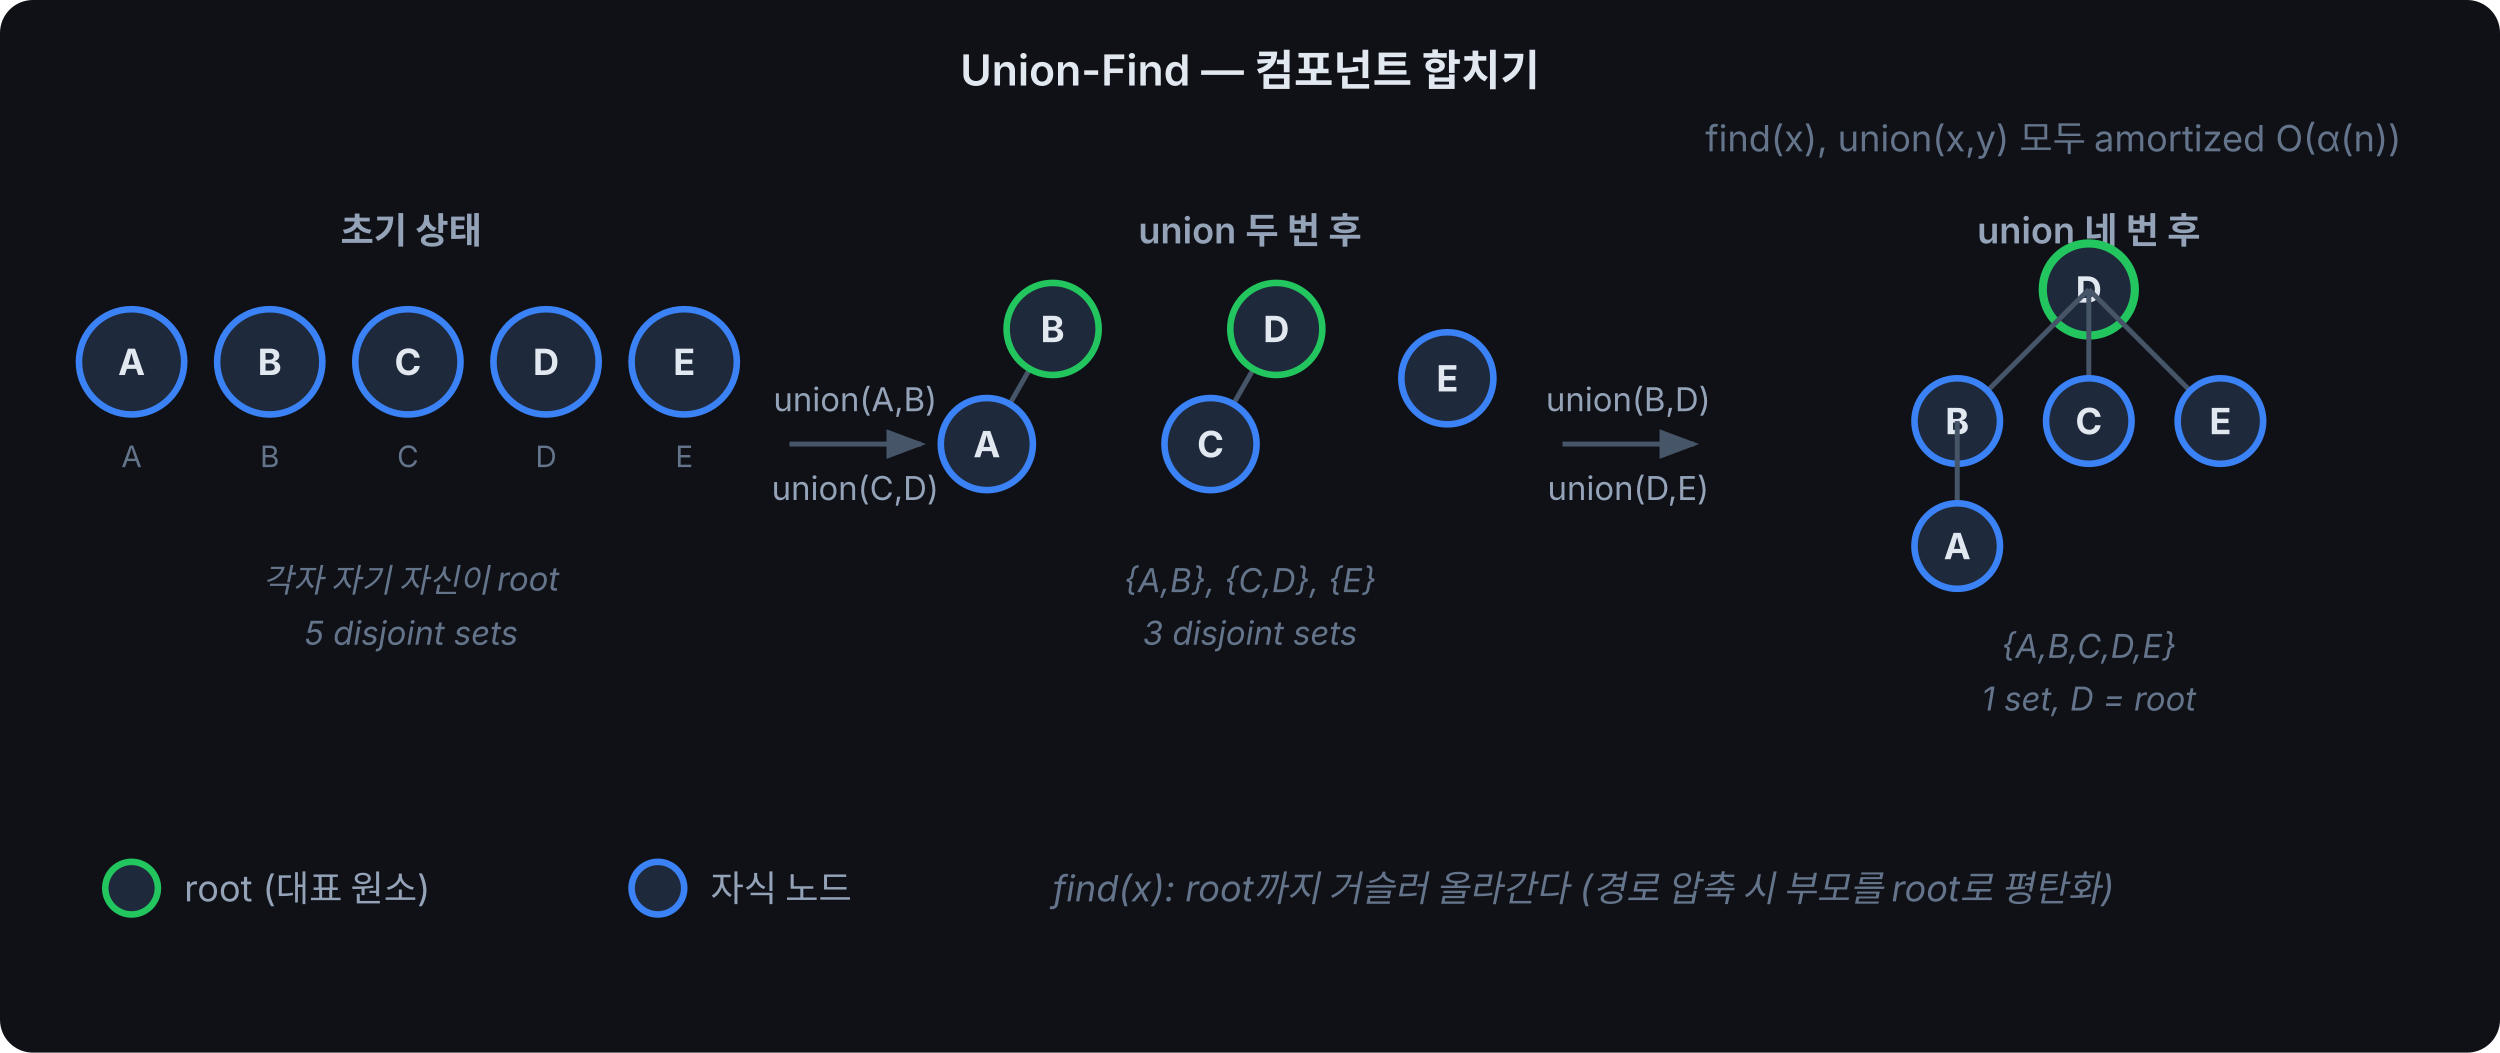
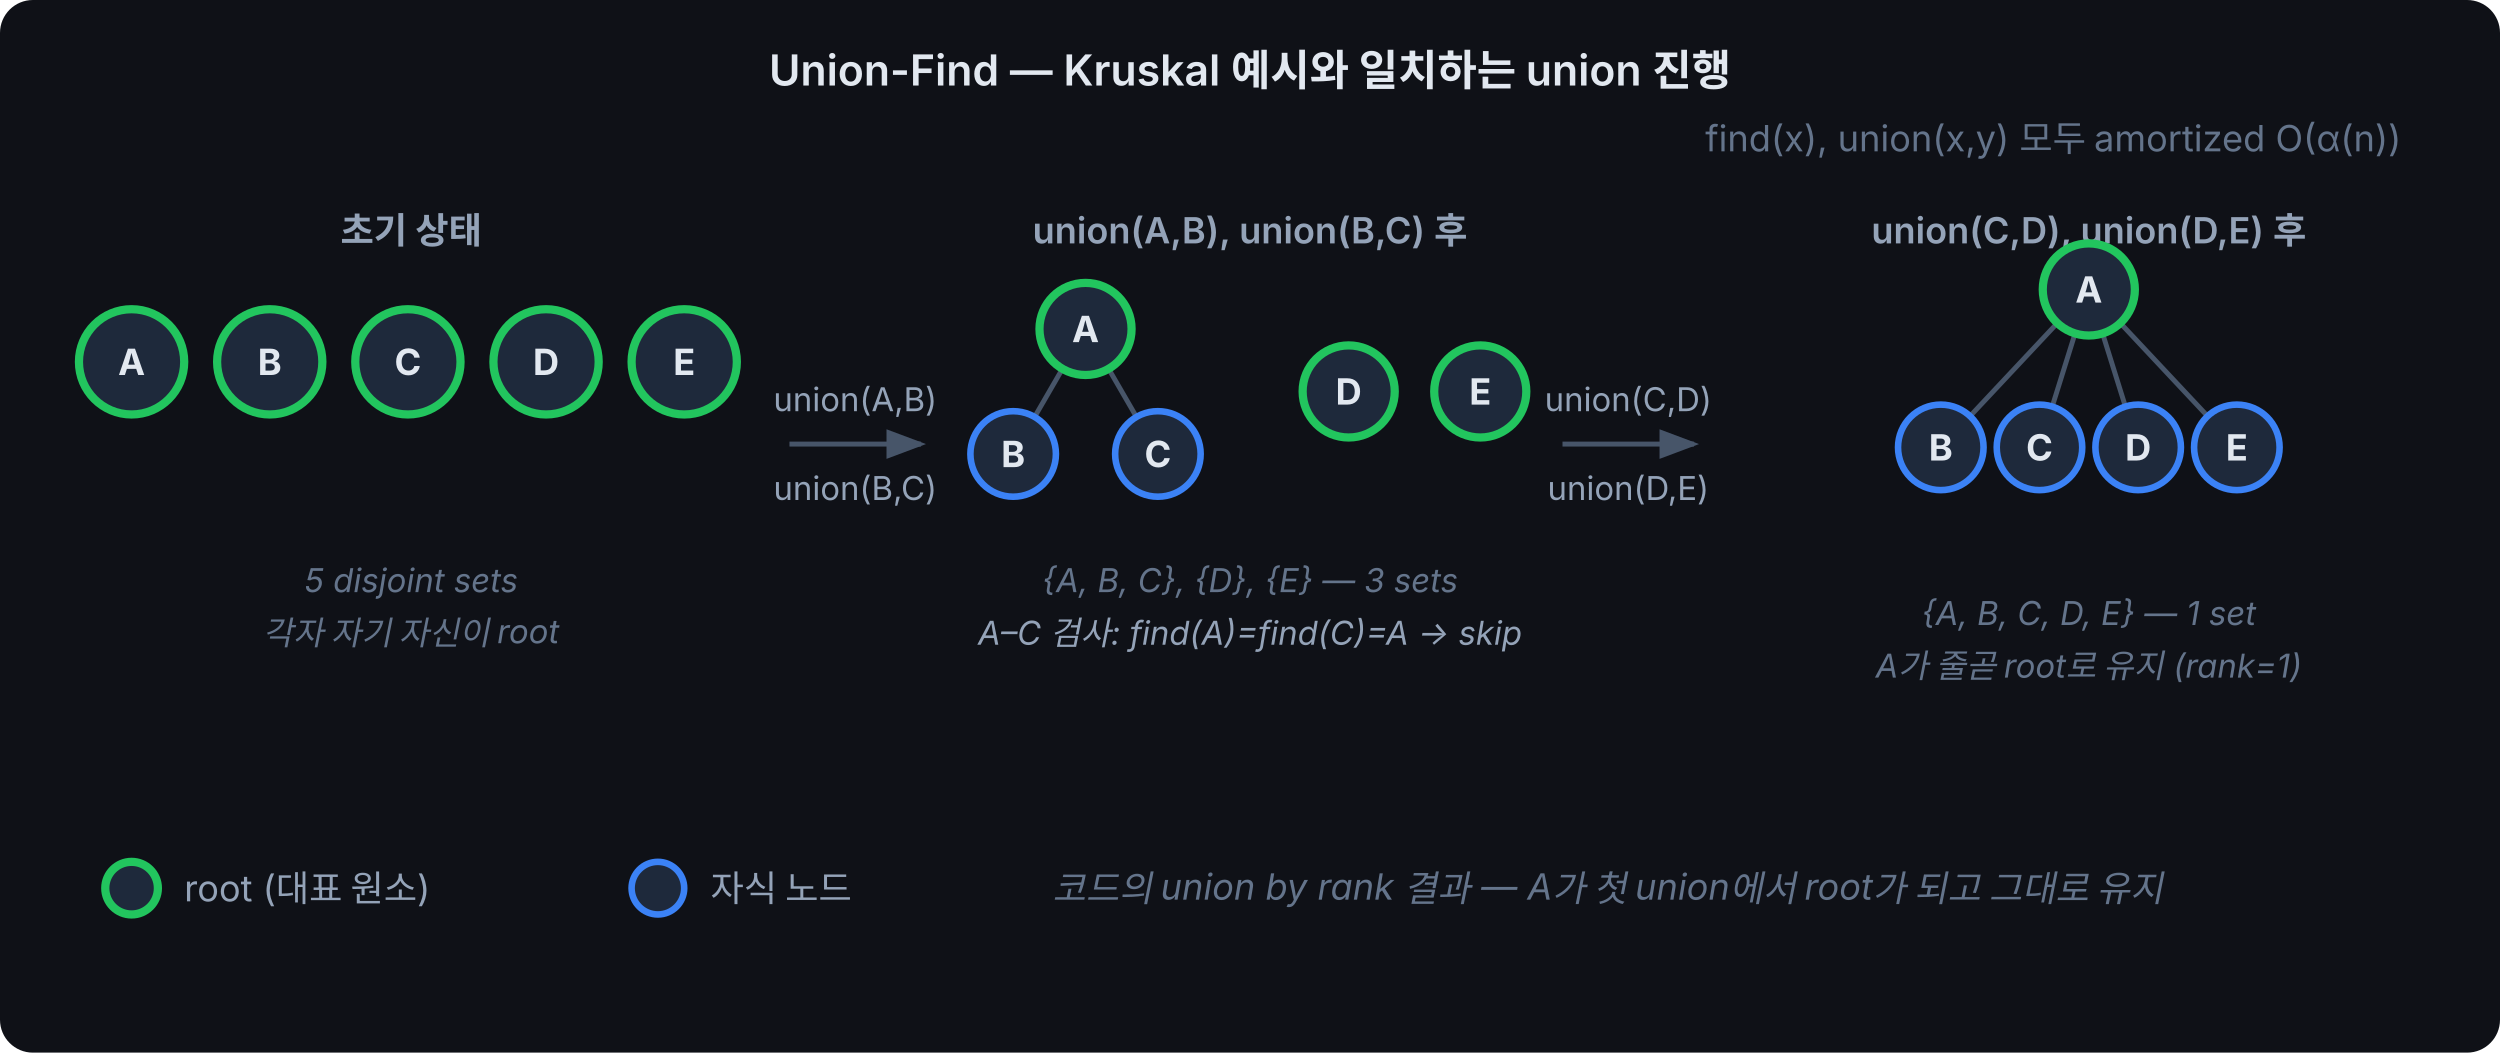
<svg xmlns="http://www.w3.org/2000/svg" viewBox="0 0 760 320" width="1140" height="480" font-family="system-ui,-apple-system,sans-serif">
  <rect width="760" height="320" rx="10" fill="#0f1117" />
-   <text x="380" y="26" text-anchor="middle" fill="#e2e8f0" font-size="13" font-weight="600">Union-Find — 컴포넌트 합치기</text>
+   <text x="380" y="26" text-anchor="middle" fill="#e2e8f0" font-size="13" font-weight="600">Union-Find — Kruskal 예시와 일치하는 union 진행</text>
  <text x="730" y="46" text-anchor="end" fill="#64748b" font-size="11">find(x), union(x,y) 모두 amortized O(α(n))</text>
  <text x="125" y="74" text-anchor="middle" fill="#94a3b8" font-size="11" font-weight="600">초기 상태</text>
-   <text x="380" y="74" text-anchor="middle" fill="#94a3b8" font-size="11" font-weight="600">union 두 번 후</text>
-   <text x="635" y="74" text-anchor="middle" fill="#94a3b8" font-size="11" font-weight="600">union 네 번 후</text>
+   <text x="380" y="74" text-anchor="middle" fill="#94a3b8" font-size="11" font-weight="600">union(A,B), union(B,C) 후</text>
+   <text x="635" y="74" text-anchor="middle" fill="#94a3b8" font-size="11" font-weight="600">union(C,D), union(D,E) 후</text>
  <g transform="translate(40, 110)">
-     <circle cx="0" cy="0" r="16" fill="#1e293b" stroke="#3b82f6" stroke-width="2" />
+     <circle cx="0" cy="0" r="16" fill="#1e293b" stroke="#22c55e" stroke-width="2.5" />
    <text x="0" y="4" text-anchor="middle" fill="#e2e8f0" font-size="11" font-weight="700">A</text>
-     <text x="0" y="32" text-anchor="middle" fill="#64748b" font-size="9">A</text>
  </g>
  <g transform="translate(82, 110)">
-     <circle cx="0" cy="0" r="16" fill="#1e293b" stroke="#3b82f6" stroke-width="2" />
+     <circle cx="0" cy="0" r="16" fill="#1e293b" stroke="#22c55e" stroke-width="2.5" />
    <text x="0" y="4" text-anchor="middle" fill="#e2e8f0" font-size="11" font-weight="700">B</text>
-     <text x="0" y="32" text-anchor="middle" fill="#64748b" font-size="9">B</text>
  </g>
  <g transform="translate(124, 110)">
-     <circle cx="0" cy="0" r="16" fill="#1e293b" stroke="#3b82f6" stroke-width="2" />
+     <circle cx="0" cy="0" r="16" fill="#1e293b" stroke="#22c55e" stroke-width="2.5" />
    <text x="0" y="4" text-anchor="middle" fill="#e2e8f0" font-size="11" font-weight="700">C</text>
-     <text x="0" y="32" text-anchor="middle" fill="#64748b" font-size="9">C</text>
  </g>
  <g transform="translate(166, 110)">
-     <circle cx="0" cy="0" r="16" fill="#1e293b" stroke="#3b82f6" stroke-width="2" />
+     <circle cx="0" cy="0" r="16" fill="#1e293b" stroke="#22c55e" stroke-width="2.5" />
    <text x="0" y="4" text-anchor="middle" fill="#e2e8f0" font-size="11" font-weight="700">D</text>
-     <text x="0" y="32" text-anchor="middle" fill="#64748b" font-size="9">D</text>
  </g>
  <g transform="translate(208, 110)">
-     <circle cx="0" cy="0" r="16" fill="#1e293b" stroke="#3b82f6" stroke-width="2" />
+     <circle cx="0" cy="0" r="16" fill="#1e293b" stroke="#22c55e" stroke-width="2.5" />
    <text x="0" y="4" text-anchor="middle" fill="#e2e8f0" font-size="11" font-weight="700">E</text>
-     <text x="0" y="32" text-anchor="middle" fill="#64748b" font-size="9">E</text>
  </g>
-   <text x="125" y="180" text-anchor="middle" fill="#64748b" font-size="10" font-style="italic">각자 자기 자신이 root</text>
-   <text x="125" y="196" text-anchor="middle" fill="#64748b" font-size="10" font-style="italic">5 disjoint sets</text>
+   <text x="125" y="180" text-anchor="middle" fill="#64748b" font-size="10" font-style="italic">5 disjoint sets</text>
+   <text x="125" y="196" text-anchor="middle" fill="#64748b" font-size="10" font-style="italic">각자 자기 자신이 root</text>
  <line x1="240" y1="135" x2="280" y2="135" stroke="#475569" stroke-width="1.5" marker-end="url(#arrowhead)" />
  <text x="260" y="125" text-anchor="middle" fill="#94a3b8" font-size="10">union(A,B)</text>
-   <text x="260" y="152" text-anchor="middle" fill="#94a3b8" font-size="10">union(C,D)</text>
-   <g transform="translate(320, 100)">
-     <line x1="0" y1="0" x2="-20" y2="35" stroke="#475569" stroke-width="1.5" />
-     <circle cx="0" cy="0" r="14" fill="#1e293b" stroke="#22c55e" stroke-width="2" />
-     <text x="0" y="4" text-anchor="middle" fill="#e2e8f0" font-size="11" font-weight="700">B</text>
-     <circle cx="-20" cy="35" r="14" fill="#1e293b" stroke="#3b82f6" stroke-width="2" />
-     <text x="-20" y="39" text-anchor="middle" fill="#e2e8f0" font-size="11" font-weight="700">A</text>
+   <text x="260" y="152" text-anchor="middle" fill="#94a3b8" font-size="10">union(B,C)</text>
+   <g transform="translate(330, 100)">
+     <line x1="0" y1="0" x2="-22" y2="38" stroke="#475569" stroke-width="1.5" />
+     <line x1="0" y1="0" x2="22" y2="38" stroke="#475569" stroke-width="1.5" />
+     <circle cx="0" cy="0" r="14" fill="#1e293b" stroke="#22c55e" stroke-width="2.5" />
+     <text x="0" y="4" text-anchor="middle" fill="#e2e8f0" font-size="11" font-weight="700">A</text>
+     <circle cx="-22" cy="38" r="13" fill="#1e293b" stroke="#3b82f6" stroke-width="2" />
+     <text x="-22" y="42" text-anchor="middle" fill="#e2e8f0" font-size="11" font-weight="700">B</text>
+     <circle cx="22" cy="38" r="13" fill="#1e293b" stroke="#3b82f6" stroke-width="2" />
+     <text x="22" y="42" text-anchor="middle" fill="#e2e8f0" font-size="11" font-weight="700">C</text>
  </g>
-   <g transform="translate(388, 100)">
-     <line x1="0" y1="0" x2="-20" y2="35" stroke="#475569" stroke-width="1.5" />
-     <circle cx="0" cy="0" r="14" fill="#1e293b" stroke="#22c55e" stroke-width="2" />
+   <g transform="translate(410, 119)">
+     <circle cx="0" cy="0" r="14" fill="#1e293b" stroke="#22c55e" stroke-width="2.5" />
    <text x="0" y="4" text-anchor="middle" fill="#e2e8f0" font-size="11" font-weight="700">D</text>
-     <circle cx="-20" cy="35" r="14" fill="#1e293b" stroke="#3b82f6" stroke-width="2" />
-     <text x="-20" y="39" text-anchor="middle" fill="#e2e8f0" font-size="11" font-weight="700">C</text>
  </g>
-   <g transform="translate(440, 115)">
-     <circle cx="0" cy="0" r="14" fill="#1e293b" stroke="#3b82f6" stroke-width="2" />
+   <g transform="translate(450, 119)">
+     <circle cx="0" cy="0" r="14" fill="#1e293b" stroke="#22c55e" stroke-width="2.5" />
    <text x="0" y="4" text-anchor="middle" fill="#e2e8f0" font-size="11" font-weight="700">E</text>
  </g>
-   <text x="380" y="180" text-anchor="middle" fill="#64748b" font-size="10" font-style="italic">{A,B}, {C,D}, {E}</text>
-   <text x="380" y="196" text-anchor="middle" fill="#64748b" font-size="10" font-style="italic">3 disjoint sets</text>
+   <text x="380" y="180" text-anchor="middle" fill="#64748b" font-size="10" font-style="italic">{A, B, C}, {D}, {E} — 3 sets</text>
+   <text x="380" y="196" text-anchor="middle" fill="#94a3b8" font-size="10" font-style="italic">A–C 검사: find(A)=find(C)=A → skip</text>
  <line x1="475" y1="135" x2="515" y2="135" stroke="#475569" stroke-width="1.5" marker-end="url(#arrowhead)" />
-   <text x="495" y="125" text-anchor="middle" fill="#94a3b8" font-size="10">union(B,D)</text>
+   <text x="495" y="125" text-anchor="middle" fill="#94a3b8" font-size="10">union(C,D)</text>
  <text x="495" y="152" text-anchor="middle" fill="#94a3b8" font-size="10">union(D,E)</text>
  <g transform="translate(635, 88)">
+     <line x1="0" y1="0" x2="-45" y2="48" stroke="#475569" stroke-width="1.5" />
+     <line x1="0" y1="0" x2="-15" y2="48" stroke="#475569" stroke-width="1.5" />
+     <line x1="0" y1="0" x2="15" y2="48" stroke="#475569" stroke-width="1.5" />
+     <line x1="0" y1="0" x2="45" y2="48" stroke="#475569" stroke-width="1.5" />
    <circle cx="0" cy="0" r="14" fill="#1e293b" stroke="#22c55e" stroke-width="2.5" />
-     <text x="0" y="4" text-anchor="middle" fill="#e2e8f0" font-size="11" font-weight="700">D</text>
-     <line x1="0" y1="0" x2="-40" y2="40" stroke="#475569" stroke-width="1.5" />
-     <line x1="0" y1="0" x2="0" y2="40" stroke="#475569" stroke-width="1.5" />
-     <line x1="0" y1="0" x2="40" y2="40" stroke="#475569" stroke-width="1.5" />
-     <circle cx="-40" cy="40" r="13" fill="#1e293b" stroke="#3b82f6" stroke-width="2" />
-     <text x="-40" y="44" text-anchor="middle" fill="#e2e8f0" font-size="11" font-weight="700">B</text>
-     <circle cx="0" cy="40" r="13" fill="#1e293b" stroke="#3b82f6" stroke-width="2" />
-     <text x="0" y="44" text-anchor="middle" fill="#e2e8f0" font-size="11" font-weight="700">C</text>
-     <circle cx="40" cy="40" r="13" fill="#1e293b" stroke="#3b82f6" stroke-width="2" />
-     <text x="40" y="44" text-anchor="middle" fill="#e2e8f0" font-size="11" font-weight="700">E</text>
-     <line x1="-40" y1="40" x2="-40" y2="78" stroke="#475569" stroke-width="1.5" />
-     <circle cx="-40" cy="78" r="13" fill="#1e293b" stroke="#3b82f6" stroke-width="2" />
-     <text x="-40" y="82" text-anchor="middle" fill="#e2e8f0" font-size="11" font-weight="700">A</text>
+     <text x="0" y="4" text-anchor="middle" fill="#e2e8f0" font-size="11" font-weight="700">A</text>
+     <circle cx="-45" cy="48" r="13" fill="#1e293b" stroke="#3b82f6" stroke-width="2" />
+     <text x="-45" y="52" text-anchor="middle" fill="#e2e8f0" font-size="11" font-weight="700">B</text>
+     <circle cx="-15" cy="48" r="13" fill="#1e293b" stroke="#3b82f6" stroke-width="2" />
+     <text x="-15" y="52" text-anchor="middle" fill="#e2e8f0" font-size="11" font-weight="700">C</text>
+     <circle cx="15" cy="48" r="13" fill="#1e293b" stroke="#3b82f6" stroke-width="2" />
+     <text x="15" y="52" text-anchor="middle" fill="#e2e8f0" font-size="11" font-weight="700">D</text>
+     <circle cx="45" cy="48" r="13" fill="#1e293b" stroke="#3b82f6" stroke-width="2" />
+     <text x="45" y="52" text-anchor="middle" fill="#e2e8f0" font-size="11" font-weight="700">E</text>
  </g>
-   <text x="635" y="200" text-anchor="middle" fill="#64748b" font-size="10" font-style="italic">{A,B,C,D,E}</text>
-   <text x="635" y="216" text-anchor="middle" fill="#64748b" font-size="10" font-style="italic">1 set, D = root</text>
+   <text x="635" y="190" text-anchor="middle" fill="#64748b" font-size="10" font-style="italic">{A, B, C, D, E} — 1 set</text>
+   <text x="635" y="206" text-anchor="middle" fill="#64748b" font-size="10" font-style="italic">A가 줄곧 root로 유지 (rank=1)</text>
  <defs>
    <marker id="arrowhead" markerWidth="8" markerHeight="6" refX="7" refY="3" orient="auto">
      <polygon points="0 0, 8 3, 0 6" fill="#475569" />
    </marker>
  </defs>
-   <circle cx="40" cy="270" r="8" fill="#1e293b" stroke="#22c55e" stroke-width="2" />
+   <circle cx="40" cy="270" r="8" fill="#1e293b" stroke="#22c55e" stroke-width="2.5" />
  <text x="56" y="274" fill="#94a3b8" font-size="11">root (대표 원소)</text>
  <circle cx="200" cy="270" r="8" fill="#1e293b" stroke="#3b82f6" stroke-width="2" />
  <text x="216" y="274" fill="#94a3b8" font-size="11">자식 노드</text>
-   <text x="320" y="274" fill="#64748b" font-size="11" font-style="italic">find(x): root까지 거슬러 올라간다 (경로 압축 시 부모를 root로 평탄화)</text>
+   <text x="320" y="274" fill="#64748b" font-size="11" font-style="italic">코드의 union by rank 결과 — A가 첫 union에서 root가 되고 그대로 유지</text>
</svg>
